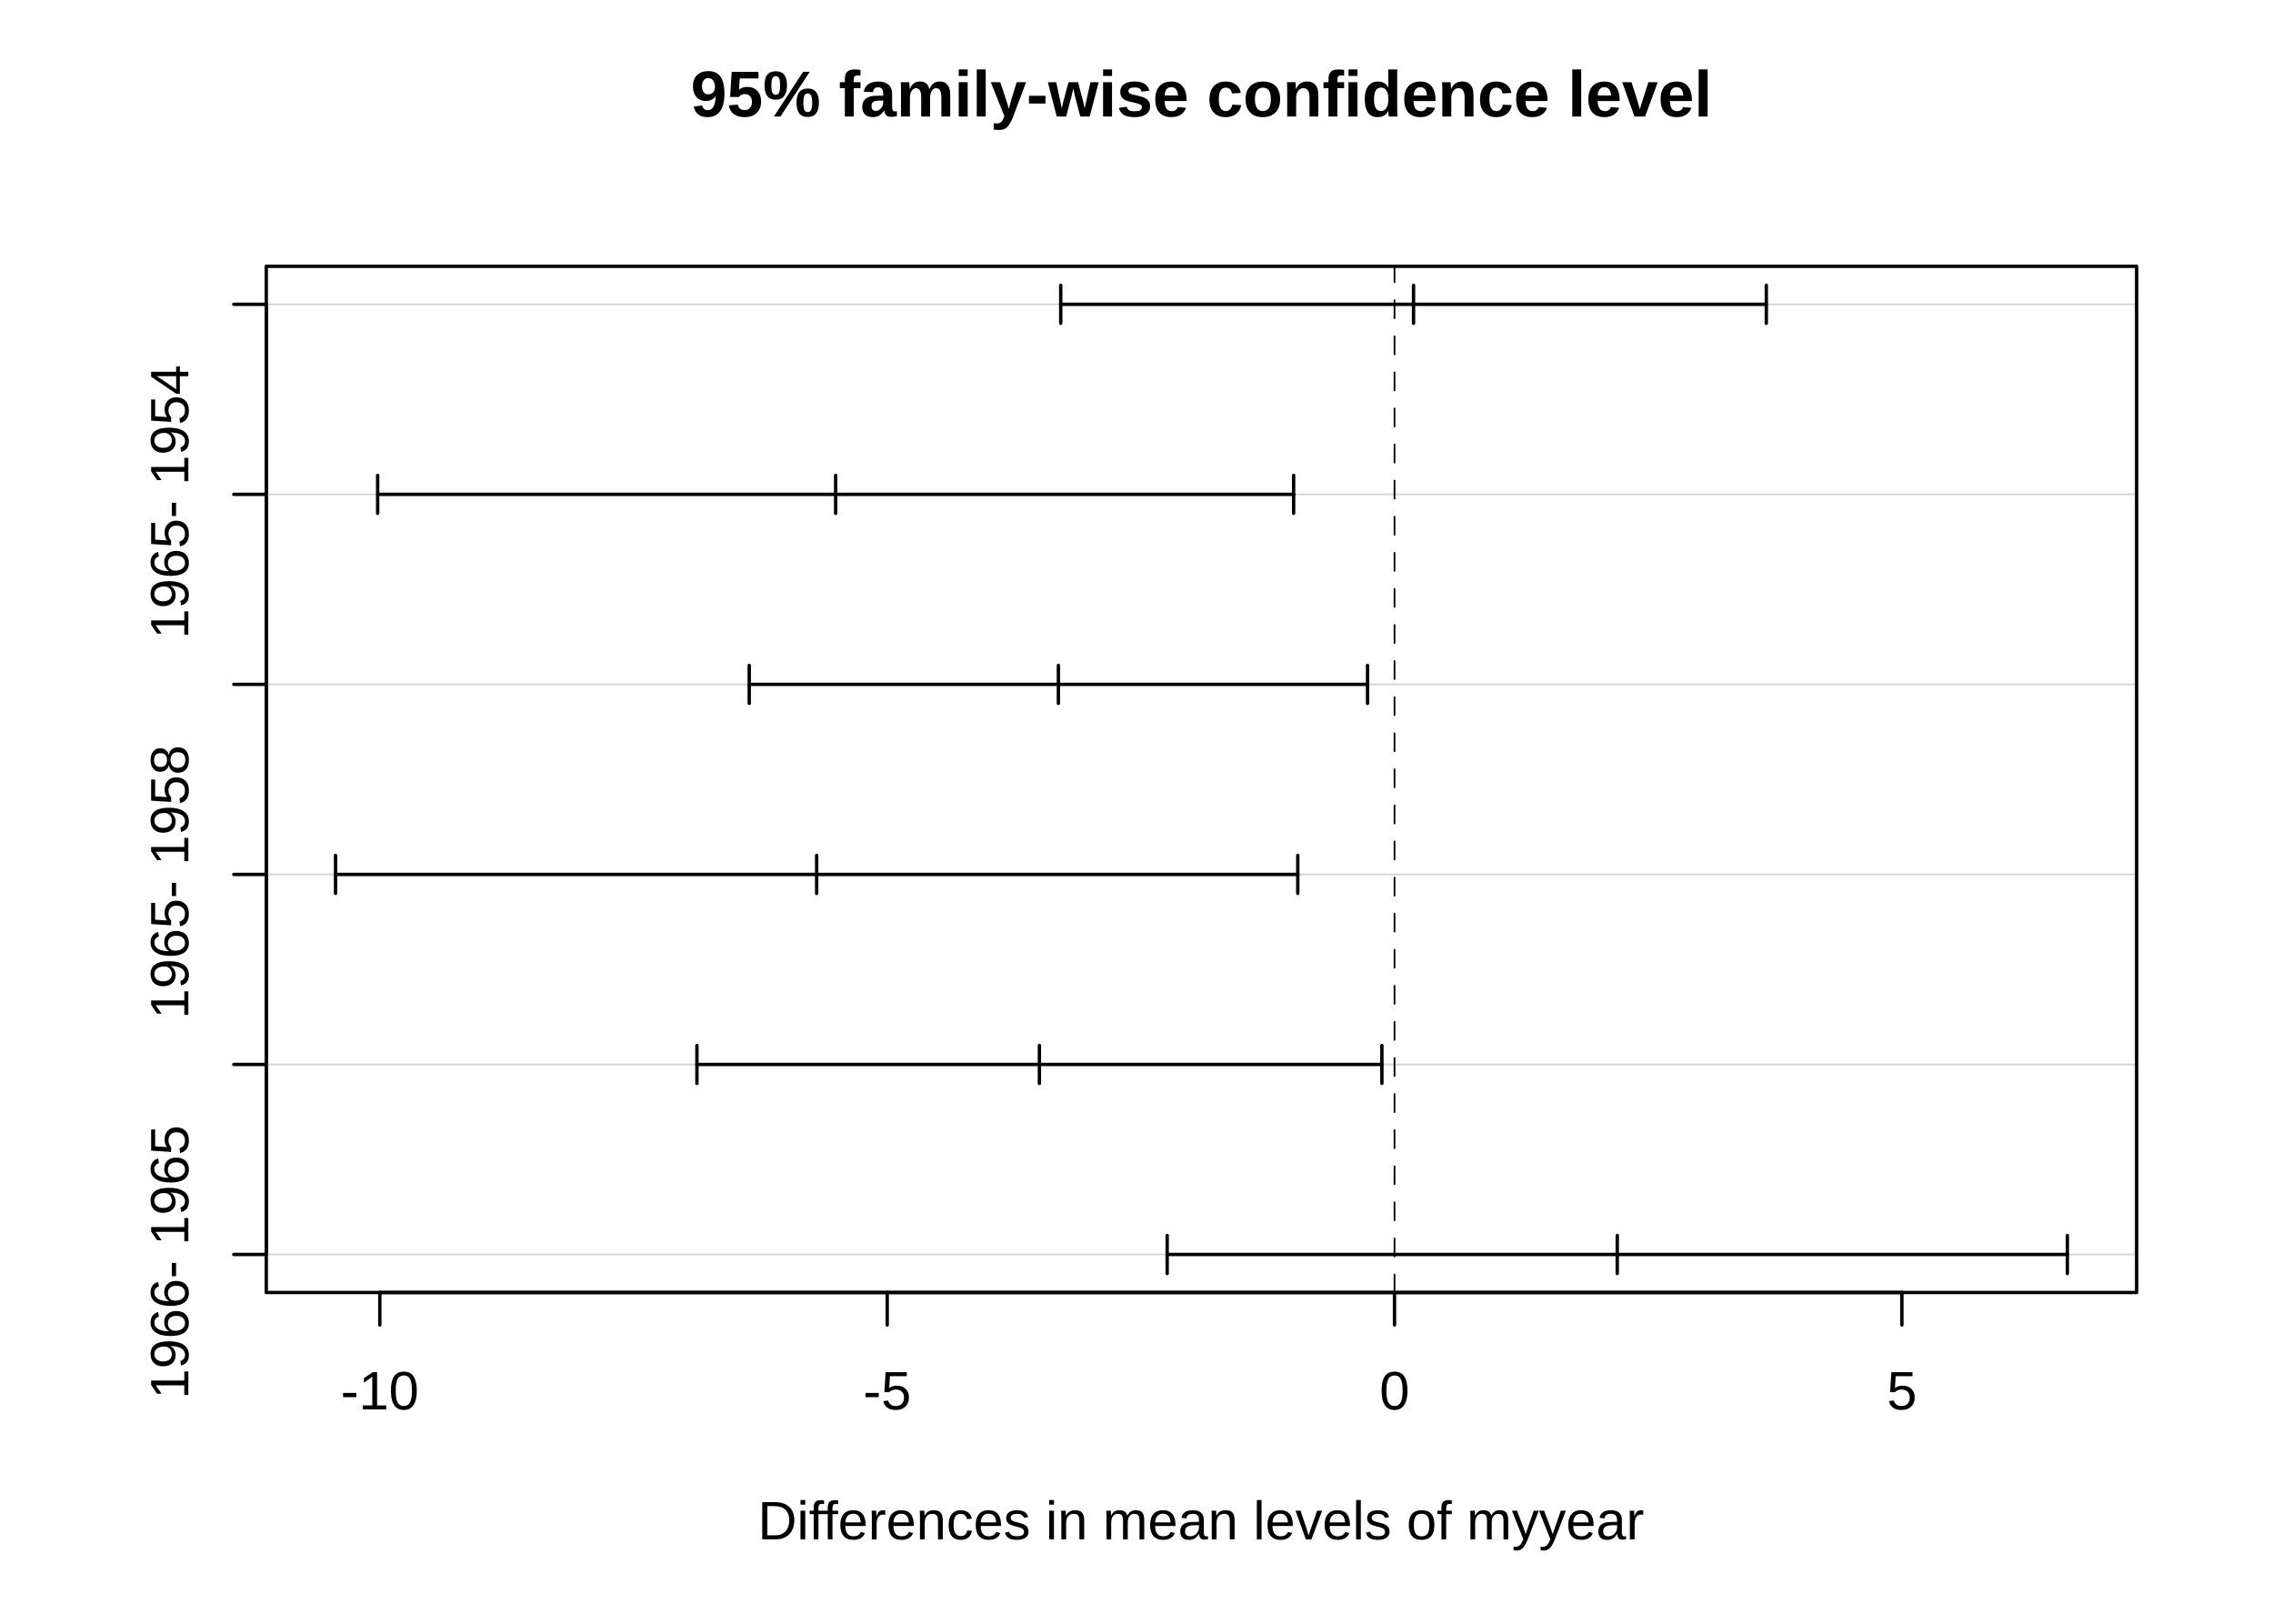
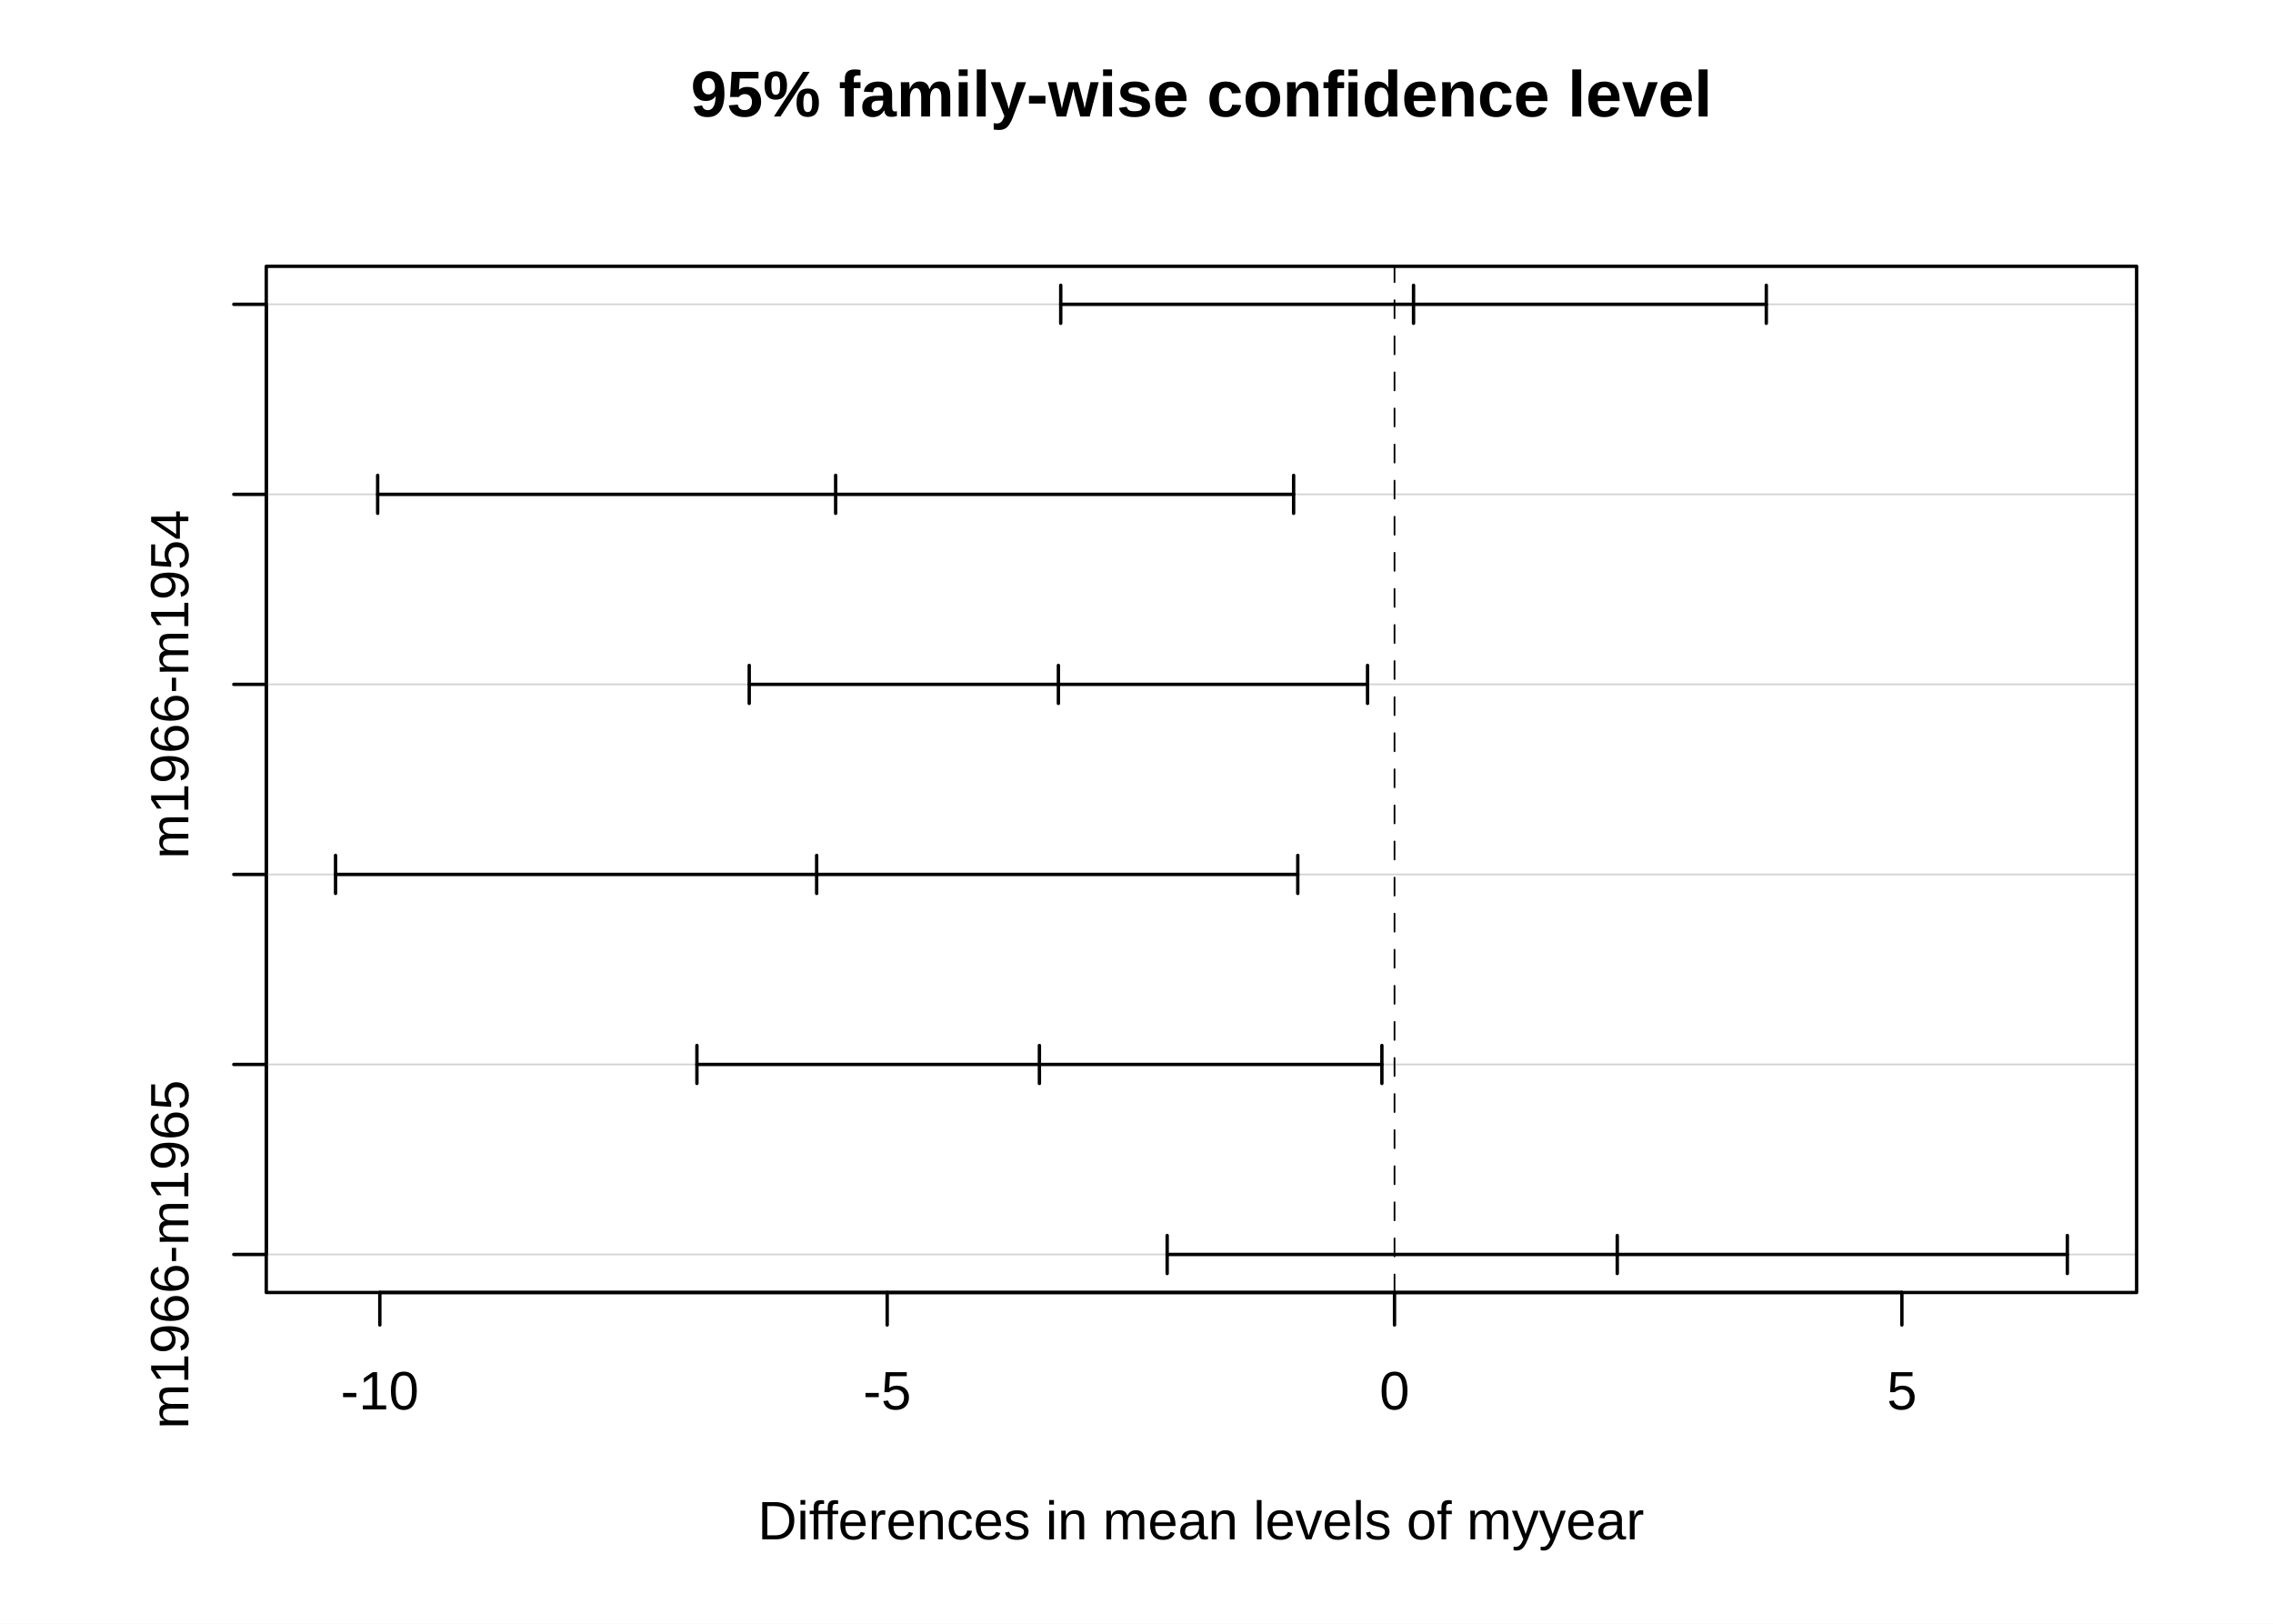
<svg xmlns="http://www.w3.org/2000/svg" viewBox="0 0 504.00 360.00">
  <defs>
    <style type="text/css">
    line, polyline, polygon, path, rect, circle {
      fill: none;
      stroke: #000000;
      stroke-linecap: round;
      stroke-linejoin: round;
      stroke-miterlimit: 10.00;
    }
  </style>
  </defs>
  <rect width="100%" height="100%" style="stroke: none; fill: #FFFFFF;" />
  <line x1="84.22" y1="286.56" x2="421.71" y2="286.56" style="stroke-width: 0.75;" />
  <line x1="84.22" y1="286.56" x2="84.22" y2="293.76" style="stroke-width: 0.75;" />
  <line x1="196.72" y1="286.56" x2="196.72" y2="293.76" style="stroke-width: 0.75;" />
  <line x1="309.21" y1="286.56" x2="309.21" y2="293.76" style="stroke-width: 0.75;" />
  <line x1="421.71" y1="286.56" x2="421.71" y2="293.76" style="stroke-width: 0.75;" />
  <text x="75.54" y="312.48" style="font-size: 12.00px; font-family: Arimo;" textLength="17.34px" lengthAdjust="spacingAndGlyphs">-10</text>
  <text x="191.38" y="312.48" style="font-size: 12.00px; font-family: Arimo;" textLength="10.67px" lengthAdjust="spacingAndGlyphs">-5</text>
  <text x="305.88" y="312.48" style="font-size: 12.00px; font-family: Arimo;" textLength="6.67px" lengthAdjust="spacingAndGlyphs">0</text>
  <text x="418.38" y="312.48" style="font-size: 12.00px; font-family: Arimo;" textLength="6.67px" lengthAdjust="spacingAndGlyphs">5</text>
  <line x1="59.04" y1="278.13" x2="59.04" y2="67.47" style="stroke-width: 0.75;" />
  <line x1="59.04" y1="278.13" x2="51.84" y2="278.13" style="stroke-width: 0.75;" />
  <line x1="59.04" y1="236.00" x2="51.84" y2="236.00" style="stroke-width: 0.75;" />
  <line x1="59.04" y1="193.87" x2="51.84" y2="193.87" style="stroke-width: 0.75;" />
  <line x1="59.04" y1="151.73" x2="51.84" y2="151.73" style="stroke-width: 0.75;" />
  <line x1="59.04" y1="109.60" x2="51.84" y2="109.60" style="stroke-width: 0.75;" />
  <line x1="59.04" y1="67.47" x2="51.84" y2="67.47" style="stroke-width: 0.75;" />
-   <text transform="translate(41.76,310.16) rotate(-90)" style="font-size: 12.00px; font-family: Arimo;" textLength="64.05px" lengthAdjust="spacingAndGlyphs"> 1966- 1965</text>
-   <text transform="translate(41.76,225.89) rotate(-90)" style="font-size: 12.00px; font-family: Arimo;" textLength="64.05px" lengthAdjust="spacingAndGlyphs"> 1965- 1958</text>
-   <text transform="translate(41.76,141.63) rotate(-90)" style="font-size: 12.00px; font-family: Arimo;" textLength="64.05px" lengthAdjust="spacingAndGlyphs"> 1965- 1954</text>
+   <text transform="translate(41.76,316.82) rotate(-90)" style="font-size: 12.00px; font-family: Arimo;" textLength="77.38px" lengthAdjust="spacingAndGlyphs">m1966-m1965</text>
+   <text transform="translate(41.76,190.42) rotate(-90)" style="font-size: 12.00px; font-family: Arimo;" textLength="77.38px" lengthAdjust="spacingAndGlyphs">m1966-m1954</text>
  <defs>
    <clipPath id="cpNTkuMDR8NDczLjc2fDI4Ni41Nnw1OS4wNA==">
      <rect x="59.04" y="59.04" width="414.72" height="227.52" />
    </clipPath>
  </defs>
  <line x1="59.04" y1="67.47" x2="473.76" y2="67.47" style="stroke-width: 0.38; stroke: #D3D3D3;" clip-path="url(#cpNTkuMDR8NDczLjc2fDI4Ni41Nnw1OS4wNA==)" />
  <line x1="59.04" y1="109.60" x2="473.76" y2="109.60" style="stroke-width: 0.38; stroke: #D3D3D3;" clip-path="url(#cpNTkuMDR8NDczLjc2fDI4Ni41Nnw1OS4wNA==)" />
  <line x1="59.04" y1="151.73" x2="473.76" y2="151.73" style="stroke-width: 0.38; stroke: #D3D3D3;" clip-path="url(#cpNTkuMDR8NDczLjc2fDI4Ni41Nnw1OS4wNA==)" />
  <line x1="59.04" y1="193.87" x2="473.76" y2="193.87" style="stroke-width: 0.38; stroke: #D3D3D3;" clip-path="url(#cpNTkuMDR8NDczLjc2fDI4Ni41Nnw1OS4wNA==)" />
  <line x1="59.04" y1="236.00" x2="473.76" y2="236.00" style="stroke-width: 0.38; stroke: #D3D3D3;" clip-path="url(#cpNTkuMDR8NDczLjc2fDI4Ni41Nnw1OS4wNA==)" />
  <line x1="59.04" y1="278.13" x2="473.76" y2="278.13" style="stroke-width: 0.38; stroke: #D3D3D3;" clip-path="url(#cpNTkuMDR8NDczLjc2fDI4Ni41Nnw1OS4wNA==)" />
  <line x1="309.21" y1="286.56" x2="309.21" y2="59.04" style="stroke-width: 0.38; stroke-dasharray: 4.00,4.00;" clip-path="url(#cpNTkuMDR8NDczLjc2fDI4Ni41Nnw1OS4wNA==)" />
  <line x1="235.20" y1="67.47" x2="391.65" y2="67.47" style="stroke-width: 0.75;" clip-path="url(#cpNTkuMDR8NDczLjc2fDI4Ni41Nnw1OS4wNA==)" />
  <line x1="83.74" y1="109.60" x2="286.84" y2="109.60" style="stroke-width: 0.75;" clip-path="url(#cpNTkuMDR8NDczLjc2fDI4Ni41Nnw1OS4wNA==)" />
  <line x1="166.13" y1="151.73" x2="303.23" y2="151.73" style="stroke-width: 0.75;" clip-path="url(#cpNTkuMDR8NDczLjc2fDI4Ni41Nnw1OS4wNA==)" />
  <line x1="74.40" y1="193.87" x2="287.76" y2="193.87" style="stroke-width: 0.75;" clip-path="url(#cpNTkuMDR8NDczLjc2fDI4Ni41Nnw1OS4wNA==)" />
  <line x1="154.53" y1="236.00" x2="306.41" y2="236.00" style="stroke-width: 0.75;" clip-path="url(#cpNTkuMDR8NDczLjc2fDI4Ni41Nnw1OS4wNA==)" />
  <line x1="258.80" y1="278.13" x2="458.40" y2="278.13" style="stroke-width: 0.75;" clip-path="url(#cpNTkuMDR8NDczLjc2fDI4Ni41Nnw1OS4wNA==)" />
  <line x1="313.43" y1="71.68" x2="313.43" y2="63.25" style="stroke-width: 0.75;" clip-path="url(#cpNTkuMDR8NDczLjc2fDI4Ni41Nnw1OS4wNA==)" />
  <line x1="185.29" y1="113.81" x2="185.29" y2="105.39" style="stroke-width: 0.75;" clip-path="url(#cpNTkuMDR8NDczLjc2fDI4Ni41Nnw1OS4wNA==)" />
  <line x1="234.68" y1="155.95" x2="234.68" y2="147.52" style="stroke-width: 0.75;" clip-path="url(#cpNTkuMDR8NDczLjc2fDI4Ni41Nnw1OS4wNA==)" />
  <line x1="181.08" y1="198.08" x2="181.08" y2="189.65" style="stroke-width: 0.75;" clip-path="url(#cpNTkuMDR8NDczLjc2fDI4Ni41Nnw1OS4wNA==)" />
  <line x1="230.47" y1="240.21" x2="230.47" y2="231.79" style="stroke-width: 0.75;" clip-path="url(#cpNTkuMDR8NDczLjc2fDI4Ni41Nnw1OS4wNA==)" />
  <line x1="358.60" y1="282.35" x2="358.60" y2="273.92" style="stroke-width: 0.75;" clip-path="url(#cpNTkuMDR8NDczLjc2fDI4Ni41Nnw1OS4wNA==)" />
  <line x1="235.20" y1="71.68" x2="235.20" y2="63.25" style="stroke-width: 0.75;" clip-path="url(#cpNTkuMDR8NDczLjc2fDI4Ni41Nnw1OS4wNA==)" />
  <line x1="83.74" y1="113.81" x2="83.74" y2="105.39" style="stroke-width: 0.75;" clip-path="url(#cpNTkuMDR8NDczLjc2fDI4Ni41Nnw1OS4wNA==)" />
  <line x1="166.13" y1="155.95" x2="166.13" y2="147.52" style="stroke-width: 0.75;" clip-path="url(#cpNTkuMDR8NDczLjc2fDI4Ni41Nnw1OS4wNA==)" />
  <line x1="74.40" y1="198.08" x2="74.40" y2="189.65" style="stroke-width: 0.75;" clip-path="url(#cpNTkuMDR8NDczLjc2fDI4Ni41Nnw1OS4wNA==)" />
  <line x1="154.53" y1="240.21" x2="154.53" y2="231.79" style="stroke-width: 0.75;" clip-path="url(#cpNTkuMDR8NDczLjc2fDI4Ni41Nnw1OS4wNA==)" />
  <line x1="258.80" y1="282.35" x2="258.80" y2="273.92" style="stroke-width: 0.75;" clip-path="url(#cpNTkuMDR8NDczLjc2fDI4Ni41Nnw1OS4wNA==)" />
  <line x1="391.65" y1="71.68" x2="391.65" y2="63.25" style="stroke-width: 0.75;" clip-path="url(#cpNTkuMDR8NDczLjc2fDI4Ni41Nnw1OS4wNA==)" />
  <line x1="286.84" y1="113.81" x2="286.84" y2="105.39" style="stroke-width: 0.75;" clip-path="url(#cpNTkuMDR8NDczLjc2fDI4Ni41Nnw1OS4wNA==)" />
  <line x1="303.23" y1="155.95" x2="303.23" y2="147.52" style="stroke-width: 0.75;" clip-path="url(#cpNTkuMDR8NDczLjc2fDI4Ni41Nnw1OS4wNA==)" />
  <line x1="287.76" y1="198.08" x2="287.76" y2="189.65" style="stroke-width: 0.75;" clip-path="url(#cpNTkuMDR8NDczLjc2fDI4Ni41Nnw1OS4wNA==)" />
  <line x1="306.41" y1="240.21" x2="306.41" y2="231.79" style="stroke-width: 0.75;" clip-path="url(#cpNTkuMDR8NDczLjc2fDI4Ni41Nnw1OS4wNA==)" />
  <line x1="458.40" y1="282.35" x2="458.40" y2="273.92" style="stroke-width: 0.75;" clip-path="url(#cpNTkuMDR8NDczLjc2fDI4Ni41Nnw1OS4wNA==)" />
  <defs>
    <clipPath id="cpMC4wMHw1MDQuMDB8MzYwLjAwfDAuMDA=">
      <rect x="0.00" y="0.00" width="504.00" height="360.00" />
    </clipPath>
  </defs>
  <g clip-path="url(#cpMC4wMHw1MDQuMDB8MzYwLjAwfDAuMDA=)">
    <text x="153.15" y="25.83" style="font-size: 14.40px; font-weight: bold; font-family: Arimo;" textLength="226.50px" lengthAdjust="spacingAndGlyphs">95% family-wise confidence level</text>
  </g>
  <g clip-path="url(#cpMC4wMHw1MDQuMDB8MzYwLjAwfDAuMDA=)">
    <text x="266.40" y="43.11" style="font-size: 14.40px; font-weight: bold; font-family: Arimo;" textLength="0.00px" lengthAdjust="spacingAndGlyphs" />
  </g>
  <g clip-path="url(#cpMC4wMHw1MDQuMDB8MzYwLjAwfDAuMDA=)">
    <text x="168.03" y="341.28" style="font-size: 12.00px; font-family: Arimo;" textLength="196.75px" lengthAdjust="spacingAndGlyphs">Differences in mean levels of myyear</text>
  </g>
  <polyline points="59.04,286.56 473.76,286.56 473.76,59.04 59.04,59.04 59.04,286.56 " style="stroke-width: 0.75;" clip-path="url(#cpMC4wMHw1MDQuMDB8MzYwLjAwfDAuMDA=)" />
</svg>
